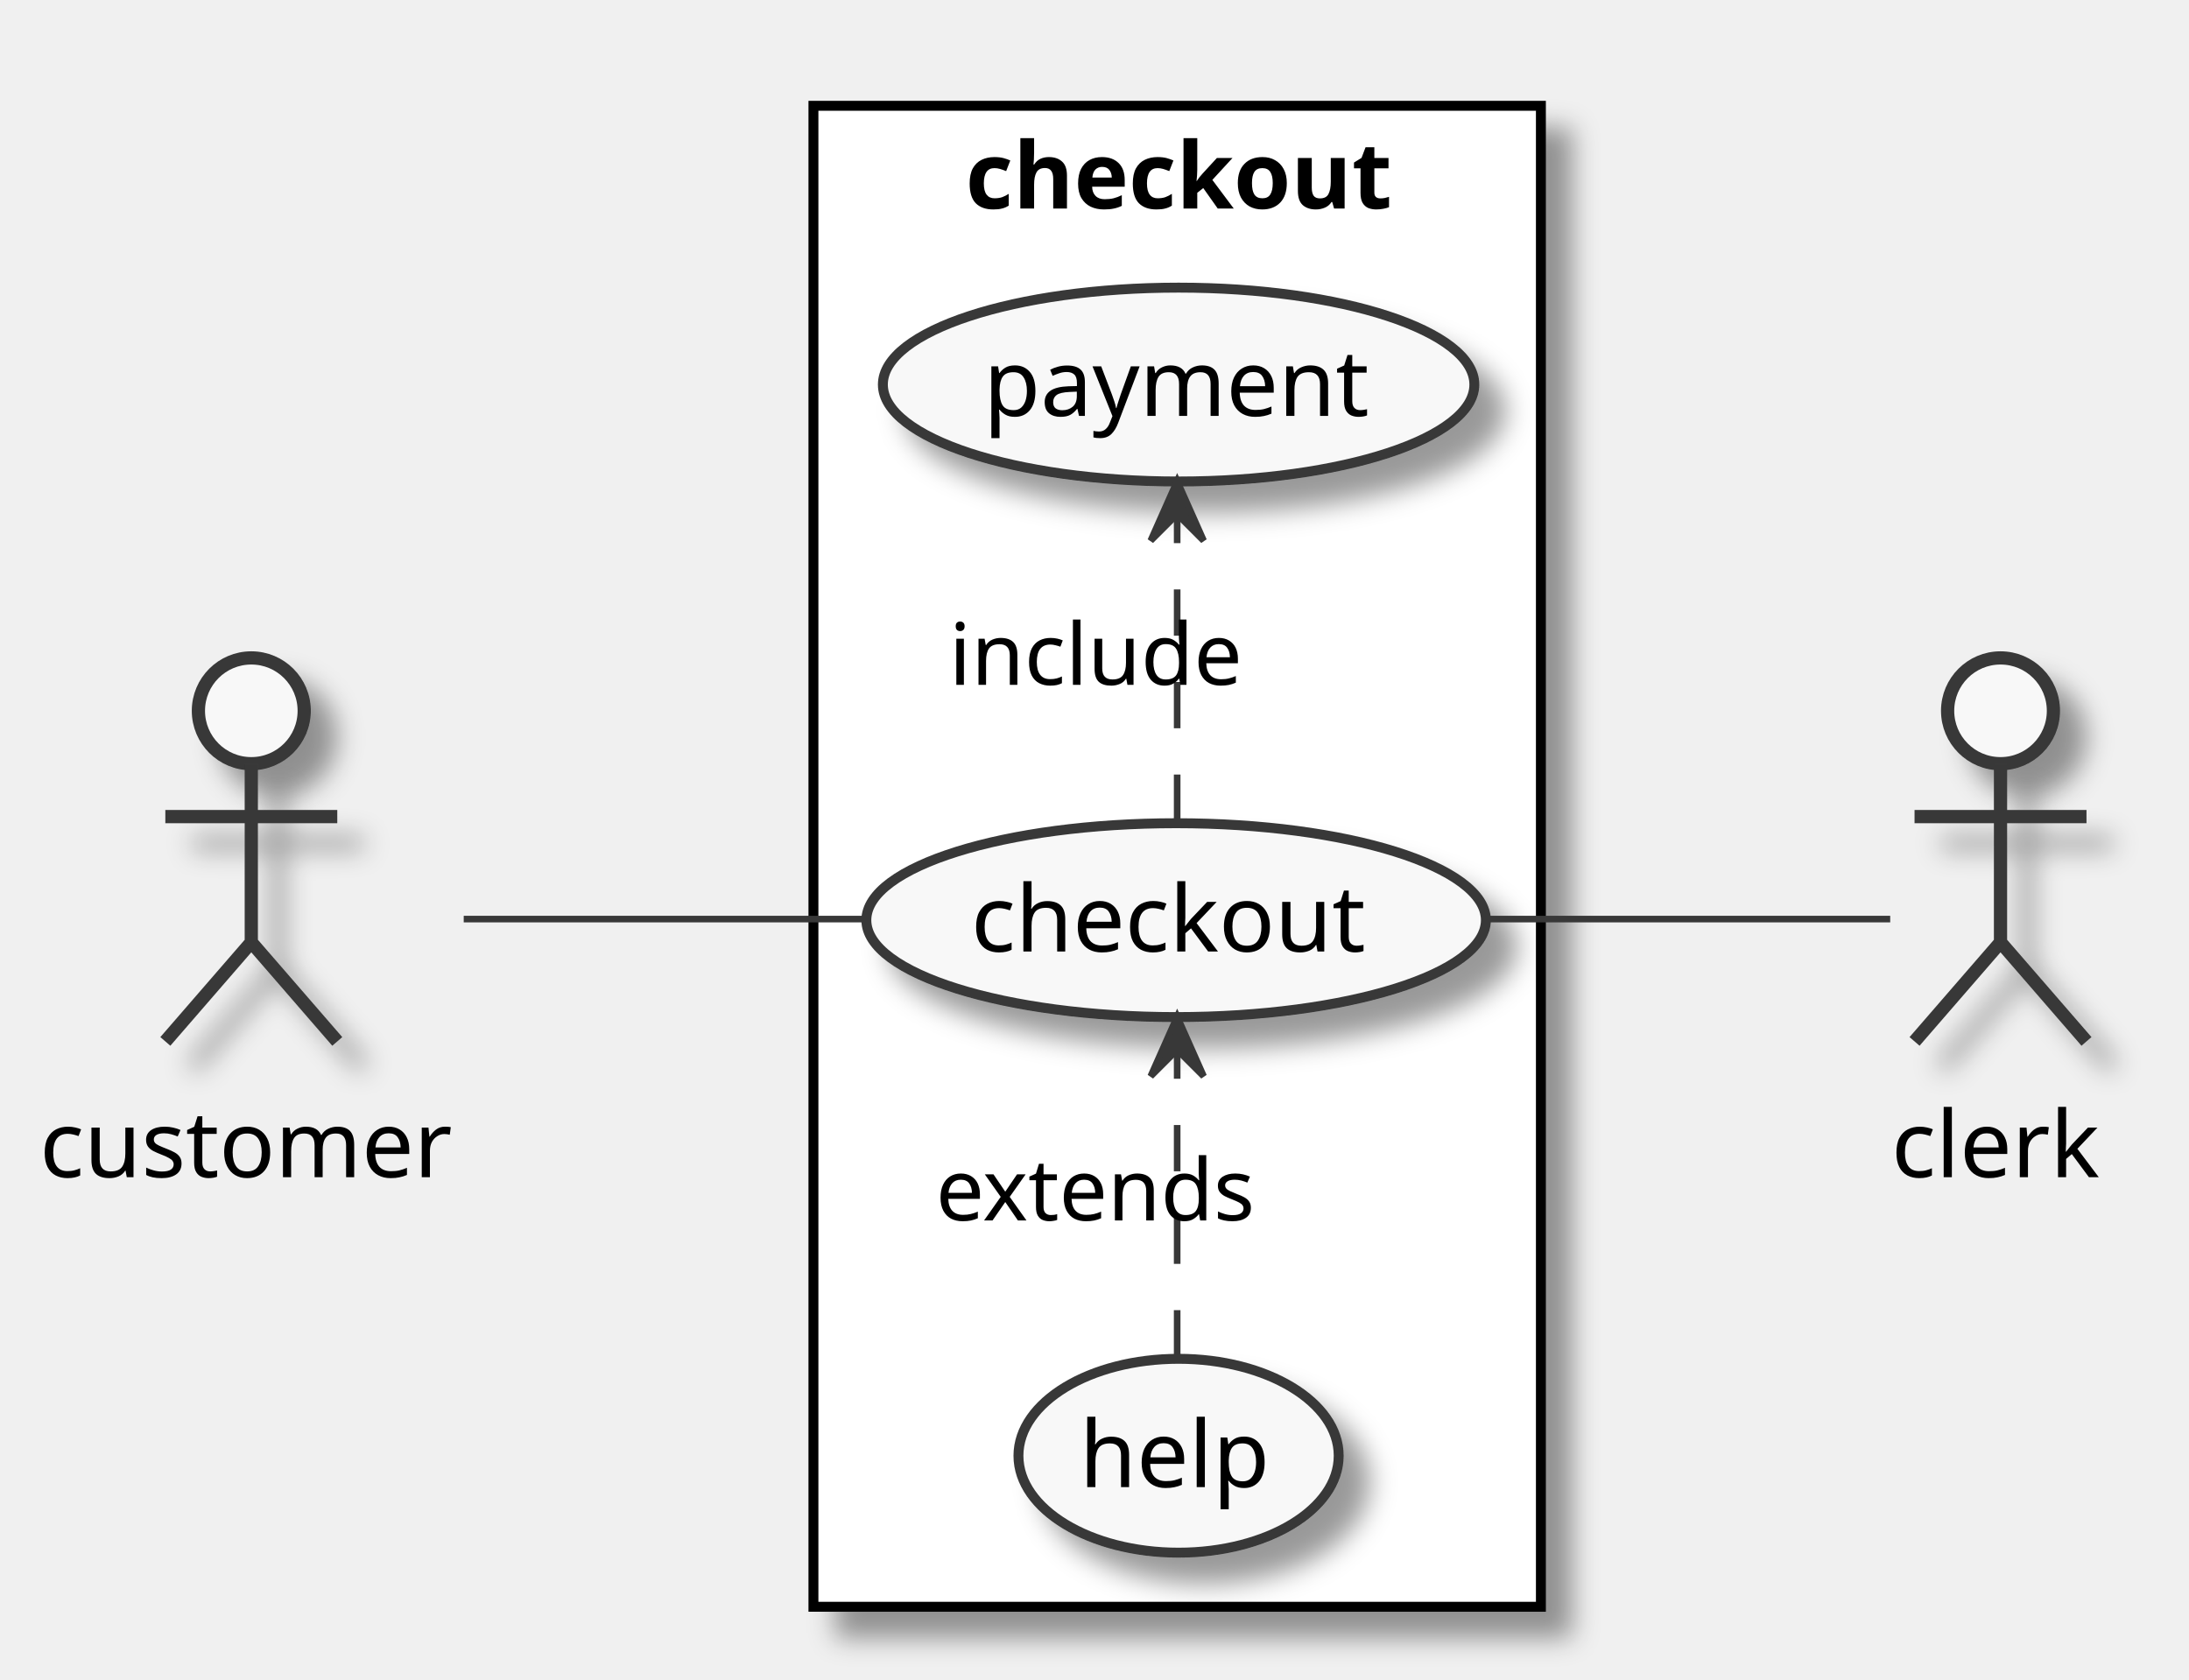
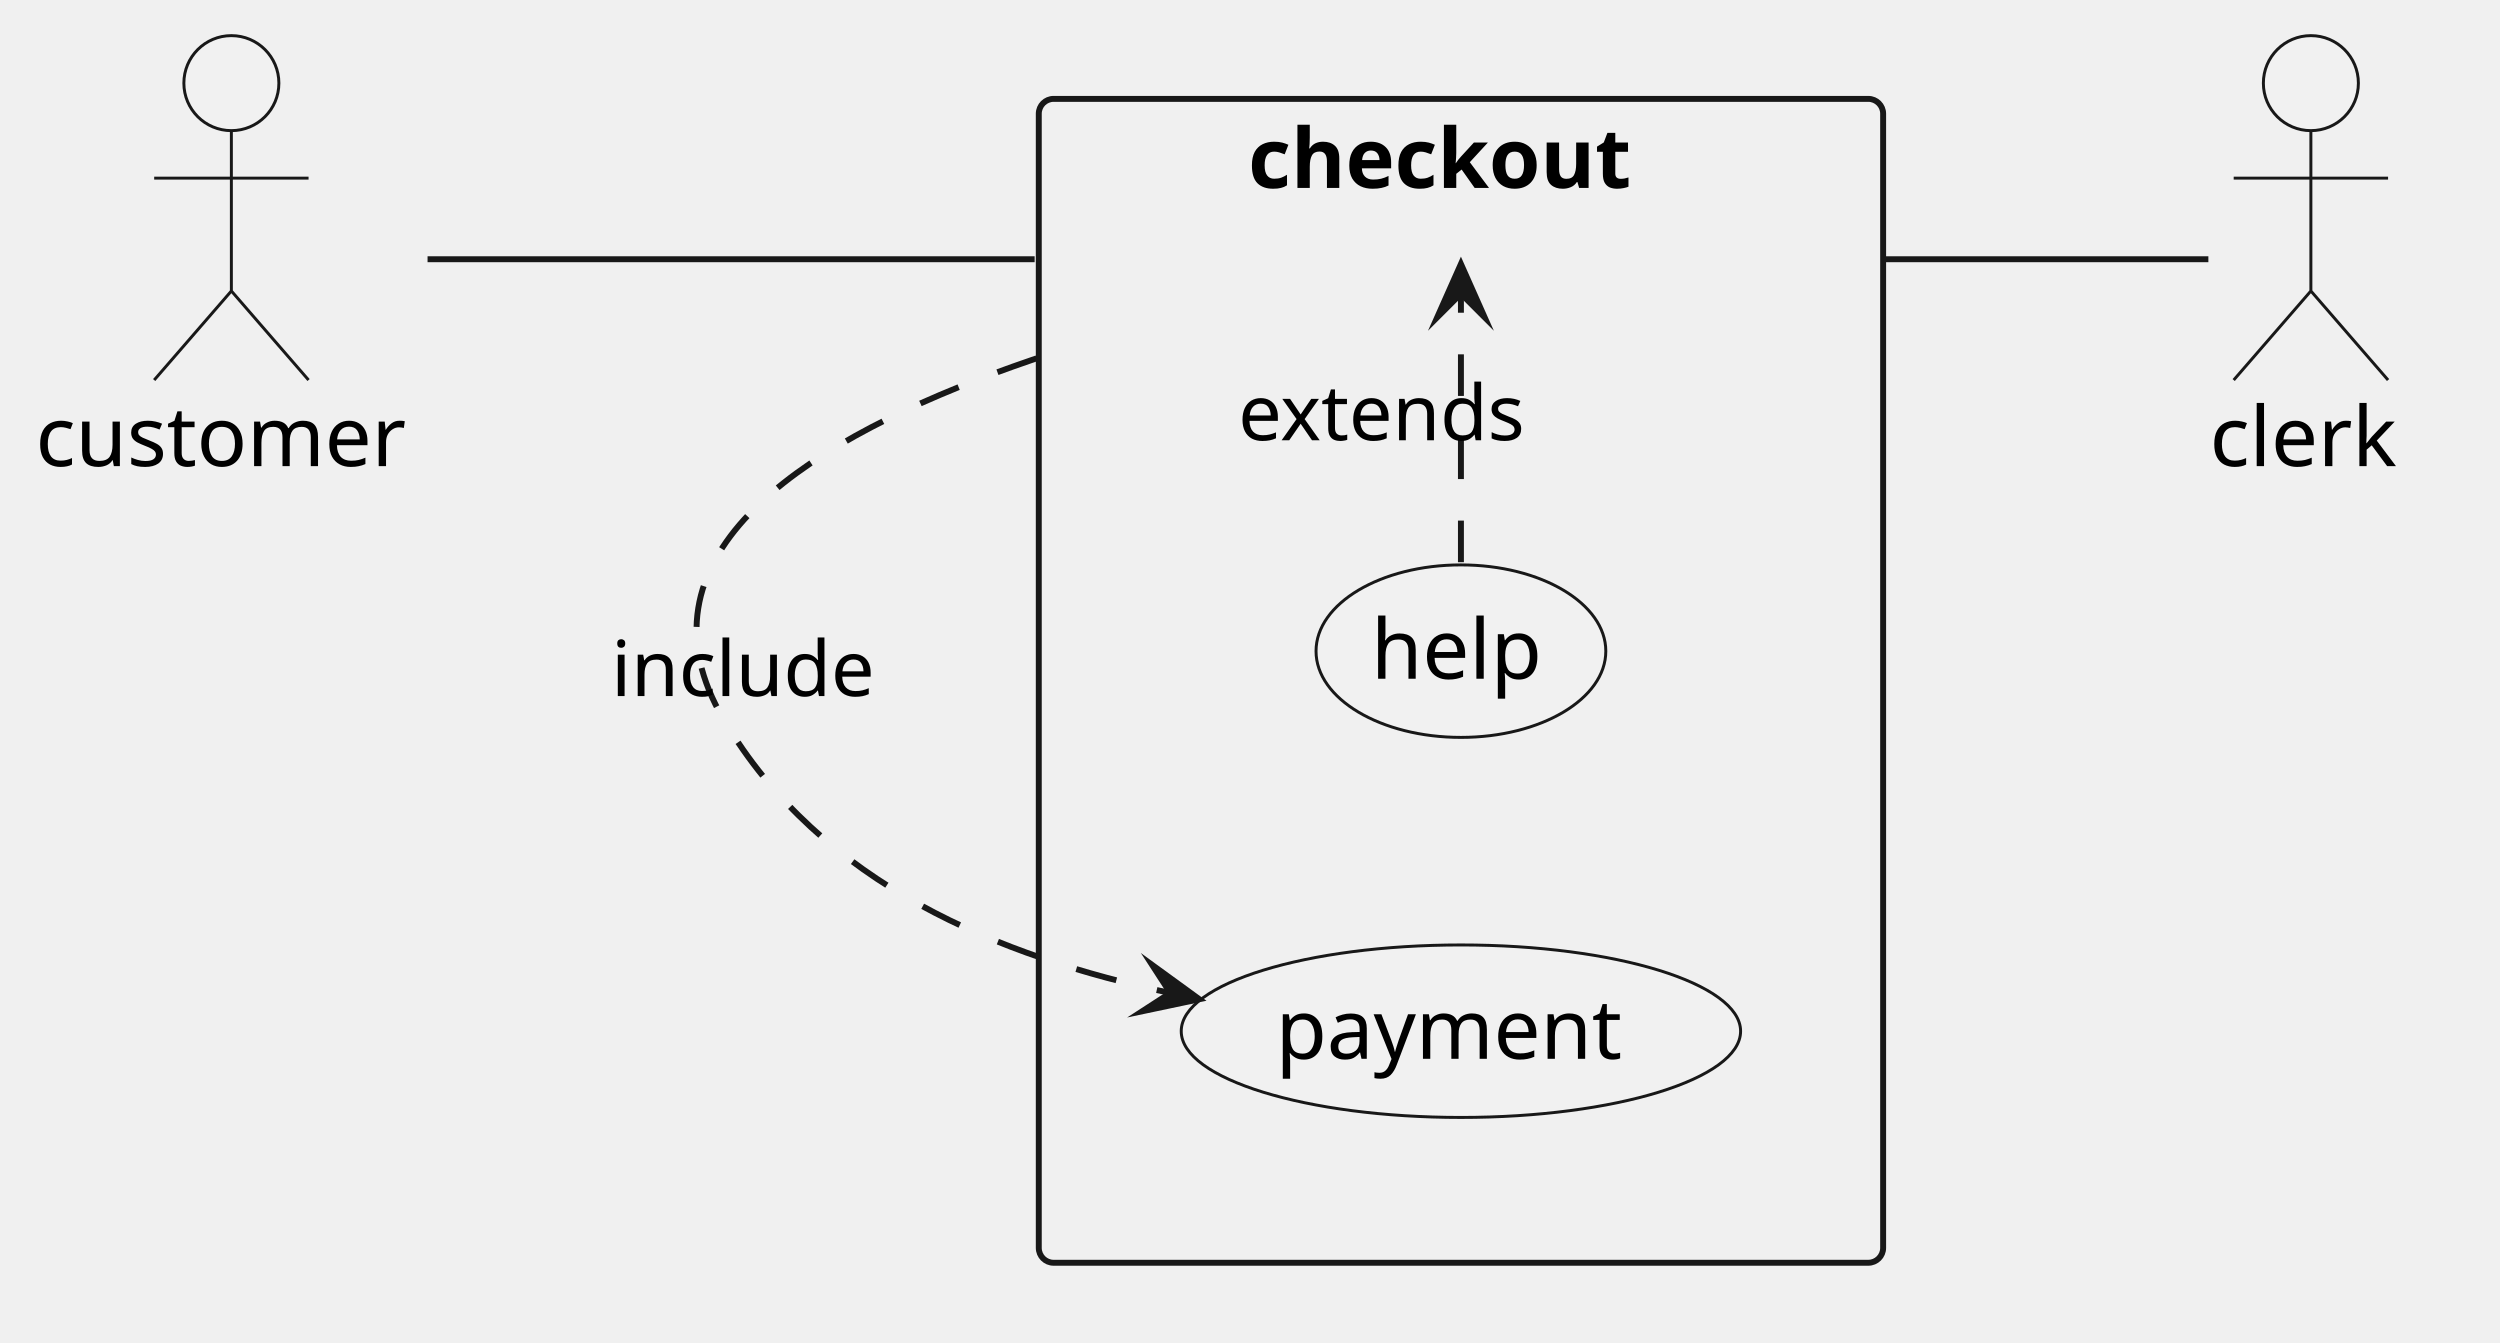
- <svg xmlns="http://www.w3.org/2000/svg" class="kroki-output kroki-output-plantuml-use-case" contentScriptType="application/ecmascript" contentStyleType="text/css" preserveAspectRatio="xMidYMid meet" viewBox="0 0 331 254" zoomAndPan="magnify">
-   <defs>
-     <filter height="300%" id="f1hg58kfrprehi" width="300%" x="-1" y="-1">
-       <feGaussianBlur result="blurOut" stdDeviation="2.0" />
-       <feColorMatrix in="blurOut" result="blurOut2" type="matrix" values="0 0 0 0 0 0 0 0 0 0 0 0 0 0 0 0 0 0 .4 0" />
-       <feOffset dx="4.0" dy="4.0" in="blurOut2" result="blurOut3" />
-       <feBlend in="SourceGraphic" in2="blurOut3" mode="normal" />
-     </filter>
-   </defs>
+ <svg xmlns="http://www.w3.org/2000/svg" contentStyleType="text/css" data-diagram-type="DESCRIPTION" height="226px" preserveAspectRatio="none" style="width:421px;height:226px;" version="1.1" viewBox="0 0 421 226" width="421px" zoomAndPan="magnify">
+   <defs />
  <g>
-     <rect fill="#FFFFFF" filter="url(#f1hg58kfrprehi)" height="227" style="stroke: #000000; stroke-width: 1.5;" width="110" x="123" y="16" />
-     <text fill="#000000" font-family="sans-serif" font-size="14" font-weight="bold" lengthAdjust="spacingAndGlyphs" textLength="64" x="146" y="31.535">checkout
-                     </text>
-     <ellipse cx="177.841" cy="139.159" fill="#F8F8F8" filter="url(#f1hg58kfrprehi)" rx="46.841" ry="14.659" style="stroke: #383838; stroke-width: 1.5;" />
-     <text fill="#000000" font-family="sans-serif" font-size="14" lengthAdjust="spacingAndGlyphs" textLength="62" x="146.841" y="143.903">checkout
-                     </text>
-     <ellipse cx="178.219" cy="58.159" fill="#F8F8F8" filter="url(#f1hg58kfrprehi)" rx="44.719" ry="14.659" style="stroke: #383838; stroke-width: 1.5;" />
-     <text fill="#000000" font-family="sans-serif" font-size="14" lengthAdjust="spacingAndGlyphs" textLength="59" x="148.719" y="62.903">payment
-                     </text>
-     <ellipse cx="178.213" cy="220.159" fill="#F8F8F8" filter="url(#f1hg58kfrprehi)" rx="24.213" ry="14.659" style="stroke: #383838; stroke-width: 1.5;" />
-     <text fill="#000000" font-family="sans-serif" font-size="14" lengthAdjust="spacingAndGlyphs" textLength="30" x="163.213" y="224.903">help
-                     </text>
-     <ellipse cx="38" cy="107.5" fill="#F8F8F8" filter="url(#f1hg58kfrprehi)" rx="8" ry="8" style="stroke: #383838; stroke-width: 2.0;" />
-     <path d="M38,115.5 L38,142.5 M25,123.5 L51,123.5 M38,142.5 L25,157.5 M38,142.5 L51,157.5 " fill="none" filter="url(#f1hg58kfrprehi)" style="stroke: #383838; stroke-width: 2.0;" />
-     <text fill="#000000" font-family="sans-serif" font-size="14" lengthAdjust="spacingAndGlyphs" textLength="64" x="6" y="178.035">customer
-                     </text>
-     <ellipse cx="302.5" cy="107.5" fill="#F8F8F8" filter="url(#f1hg58kfrprehi)" rx="8" ry="8" style="stroke: #383838; stroke-width: 2.0;" />
-     <path d="M302.5,115.5 L302.5,142.5 M289.5,123.5 L315.5,123.5 M302.5,142.5 L289.5,157.5 M302.5,142.5 L315.5,157.5 " fill="none" filter="url(#f1hg58kfrprehi)" style="stroke: #383838; stroke-width: 2.0;" />
-     <text fill="#000000" font-family="sans-serif" font-size="14" lengthAdjust="spacingAndGlyphs" textLength="33" x="286" y="178.035">clerk
-                     </text>
-     <path d="M70.119,139 C88.121,139 110.907,139 130.894,139 " fill="none" id="customer-checkout" style="stroke: #383838; stroke-width: 1.0;" />
-     <path d="M178,124.143 C178,111.127 178,92.107 178,77.8 " fill="none" id="checkout-payment" style="stroke: #383838; stroke-width: 1.0; stroke-dasharray: 7.0,7.0;" />
-     <polygon fill="#383838" points="178,72.763,174,81.763,178,77.763,182,81.763,178,72.763" style="stroke: #383838; stroke-width: 1.0;" />
-     <text fill="#000000" font-family="sans-serif" font-size="13" lengthAdjust="spacingAndGlyphs" textLength="46" x="143.5" y="103.568">include
-                     </text>
-     <path d="M178,205.143 C178,192.127 178,173.107 178,158.8 " fill="none" id="help-checkout" style="stroke: #383838; stroke-width: 1.0; stroke-dasharray: 7.0,7.0;" />
-     <polygon fill="#383838" points="178,153.762,174,162.762,178,158.762,182,162.762,178,153.762" style="stroke: #383838; stroke-width: 1.0;" />
-     <text fill="#000000" font-family="sans-serif" font-size="13" lengthAdjust="spacingAndGlyphs" textLength="50" x="141.5" y="184.568">extends
-                     </text>
-     <path d="M225.068,139 C246.415,139 270.298,139 285.82,139 " fill="none" id="checkout-clerk" style="stroke: #383838; stroke-width: 1.0;" />
+     <g class="cluster" data-qualified-name="checkout" data-source-line="7" id="ent0003">
+       <rect fill="none" height="196" rx="2.5" ry="2.5" style="stroke:#181818;stroke-width:1;" width="142.19" x="174.93" y="16.65" />
+       <text fill="#000000" font-family="sans-serif" font-size="14" font-weight="700" lengthAdjust="spacing" textLength="71.647" x="210.201" y="31.645">checkout</text>
+     </g>
+     <g class="entity" data-qualified-name="checkout.payment" data-source-line="9" id="ent0005">
+       <ellipse cx="246.018" cy="173.654" fill="#F1F1F1" rx="47.098" ry="14.524" style="stroke:#181818;stroke-width:0.5;" />
+       <text fill="#000000" font-family="sans-serif" font-size="14" lengthAdjust="spacing" textLength="62.364" x="214.836" y="178.302">payment</text>
+     </g>
+     <g class="entity" data-qualified-name="checkout.help" data-source-line="10" id="ent0007">
+       <ellipse cx="246.019" cy="109.654" fill="#F1F1F1" rx="24.399" ry="14.524" style="stroke:#181818;stroke-width:0.5;" />
+       <text fill="#000000" font-family="sans-serif" font-size="14" lengthAdjust="spacing" textLength="30.263" x="230.888" y="114.302">help</text>
+     </g>
+     <g class="entity" data-qualified-name="customer" data-source-line="5" id="ent0001">
+       <ellipse cx="38.963" cy="14" fill="#F1F1F1" rx="8" ry="8" style="stroke:#181818;stroke-width:0.5;" />
+       <path d="M38.963,22 L38.963,49 M25.963,30 L51.963,30 M38.963,49 L25.963,64 M38.963,49 L51.963,64" fill="none" style="stroke:#181818;stroke-width:0.5;" />
+       <text fill="#000000" font-family="sans-serif" font-size="14" lengthAdjust="spacing" textLength="65.926" x="6" y="78.495">customer</text>
+     </g>
+     <g class="entity" data-qualified-name="clerk" data-source-line="6" id="ent0002">
+       <ellipse cx="389.152" cy="14" fill="#F1F1F1" rx="8" ry="8" style="stroke:#181818;stroke-width:0.5;" />
+       <path d="M389.152,22 L389.152,49 M376.152,30 L402.152,30 M389.152,49 L376.152,64 M389.152,49 L402.152,64" fill="none" style="stroke:#181818;stroke-width:0.5;" />
+       <text fill="#000000" font-family="sans-serif" font-size="14" lengthAdjust="spacing" textLength="34.063" x="372.12" y="78.495">clerk</text>
+     </g>
+     <g class="link" data-entity-1="ent0001" data-entity-2="ent0003" data-link-type="association" data-source-line="8" id="lnk4">
+       <path d="M72,43.65 C86.195,43.65 103.882,43.65 122.482,43.65 C131.783,43.65 141.311,43.65 150.746,43.65 C155.463,43.65 160.157,43.65 164.787,43.65 C167.102,43.65 169.402,43.65 171.68,43.65 C172.249,43.65 172.817,43.65 173.384,43.65 C173.668,43.65 173.951,43.65 174.234,43.65" fill="none" id="customer-checkout" style="stroke:#181818;stroke-width:1;" />
+     </g>
+     <g class="link" data-entity-1="ent0003" data-entity-2="ent0005" data-link-type="dependency" data-source-line="9" id="lnk6">
+       <path d="M174.568,60.345 C174.302,60.435 174.037,60.525 173.772,60.616 C171.65,61.341 169.54,62.092 167.451,62.867 C134.028,75.282 105.985,94.225 121.86,121.15 C138.32,149.07 168.43,161.106 197.08,167.226" fill="none" id="checkout-to-payment" style="stroke:#181818;stroke-width:1;stroke-dasharray:7,7;" />
+       <polygon fill="#181818" points="201.97,168.27,194.004,162.478,197.08,167.226,192.333,170.302,201.97,168.27" style="stroke:#181818;stroke-width:1;stroke-linejoin:miter;stroke-miterlimit:10;" />
+       <text fill="#000000" font-family="sans-serif" font-size="13" lengthAdjust="spacing" textLength="47.1" x="102.93" y="117.217">include</text>
+     </g>
+     <g class="link" data-entity-1="ent0007" data-entity-2="ent0003" data-link-type="dependency" data-source-line="10" id="lnk8">
+       <path d="M246.02,94.67 C246.02,77.03 246.02,54.46 246.02,49.45" fill="none" id="help-to-checkout" style="stroke:#181818;stroke-width:1;stroke-dasharray:7,7;" />
+       <polygon fill="#181818" points="246.02,44.45,242.02,53.45,246.02,49.45,250.02,53.45,246.02,44.45" style="stroke:#181818;stroke-width:1;stroke-linejoin:miter;stroke-miterlimit:10;" />
+       <text fill="#000000" font-family="sans-serif" font-size="13" lengthAdjust="spacing" textLength="52.051" x="208.52" y="74.137">extends</text>
+     </g>
+     <g class="link" data-entity-1="ent0003" data-entity-2="ent0002" data-link-type="association" data-source-line="11" id="lnk9">
+       <path d="M317.311,43.65 C324.129,43.65 330.95,43.65 337.519,43.65 C350.659,43.65 362.795,43.65 371.89,43.65" fill="none" id="checkout-clerk" style="stroke:#181818;stroke-width:1;" />
+     </g>
  </g>
</svg>
